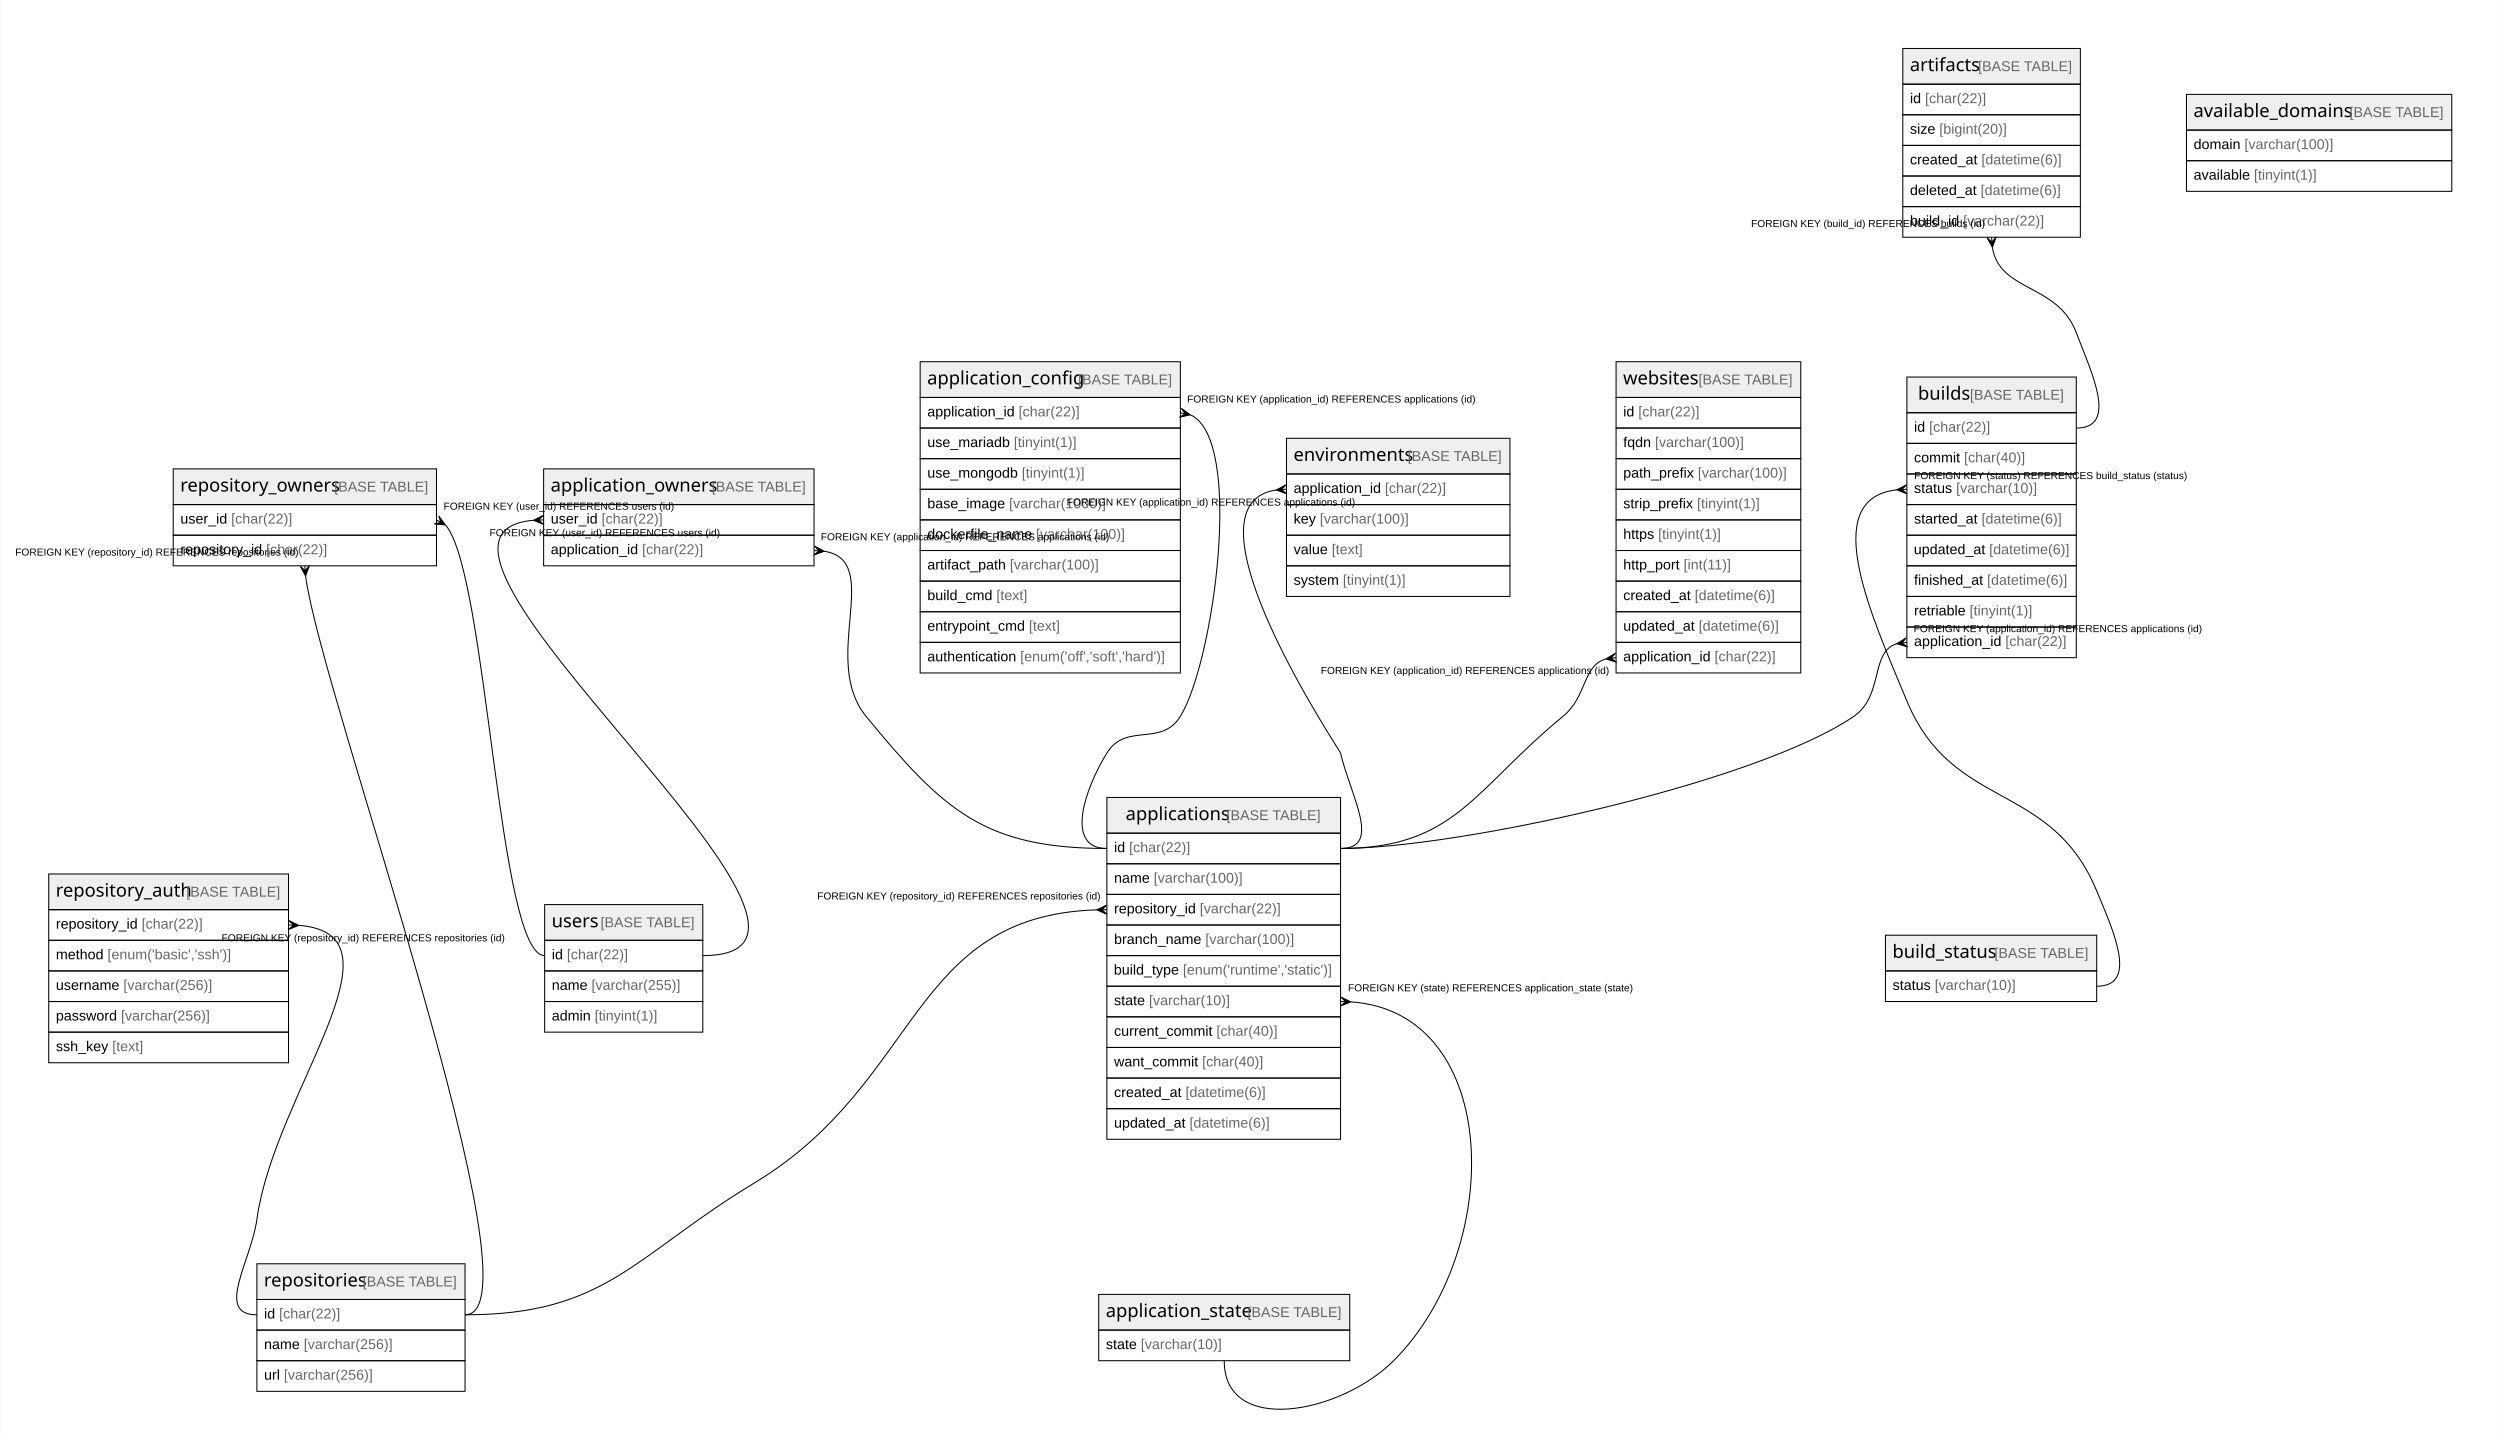
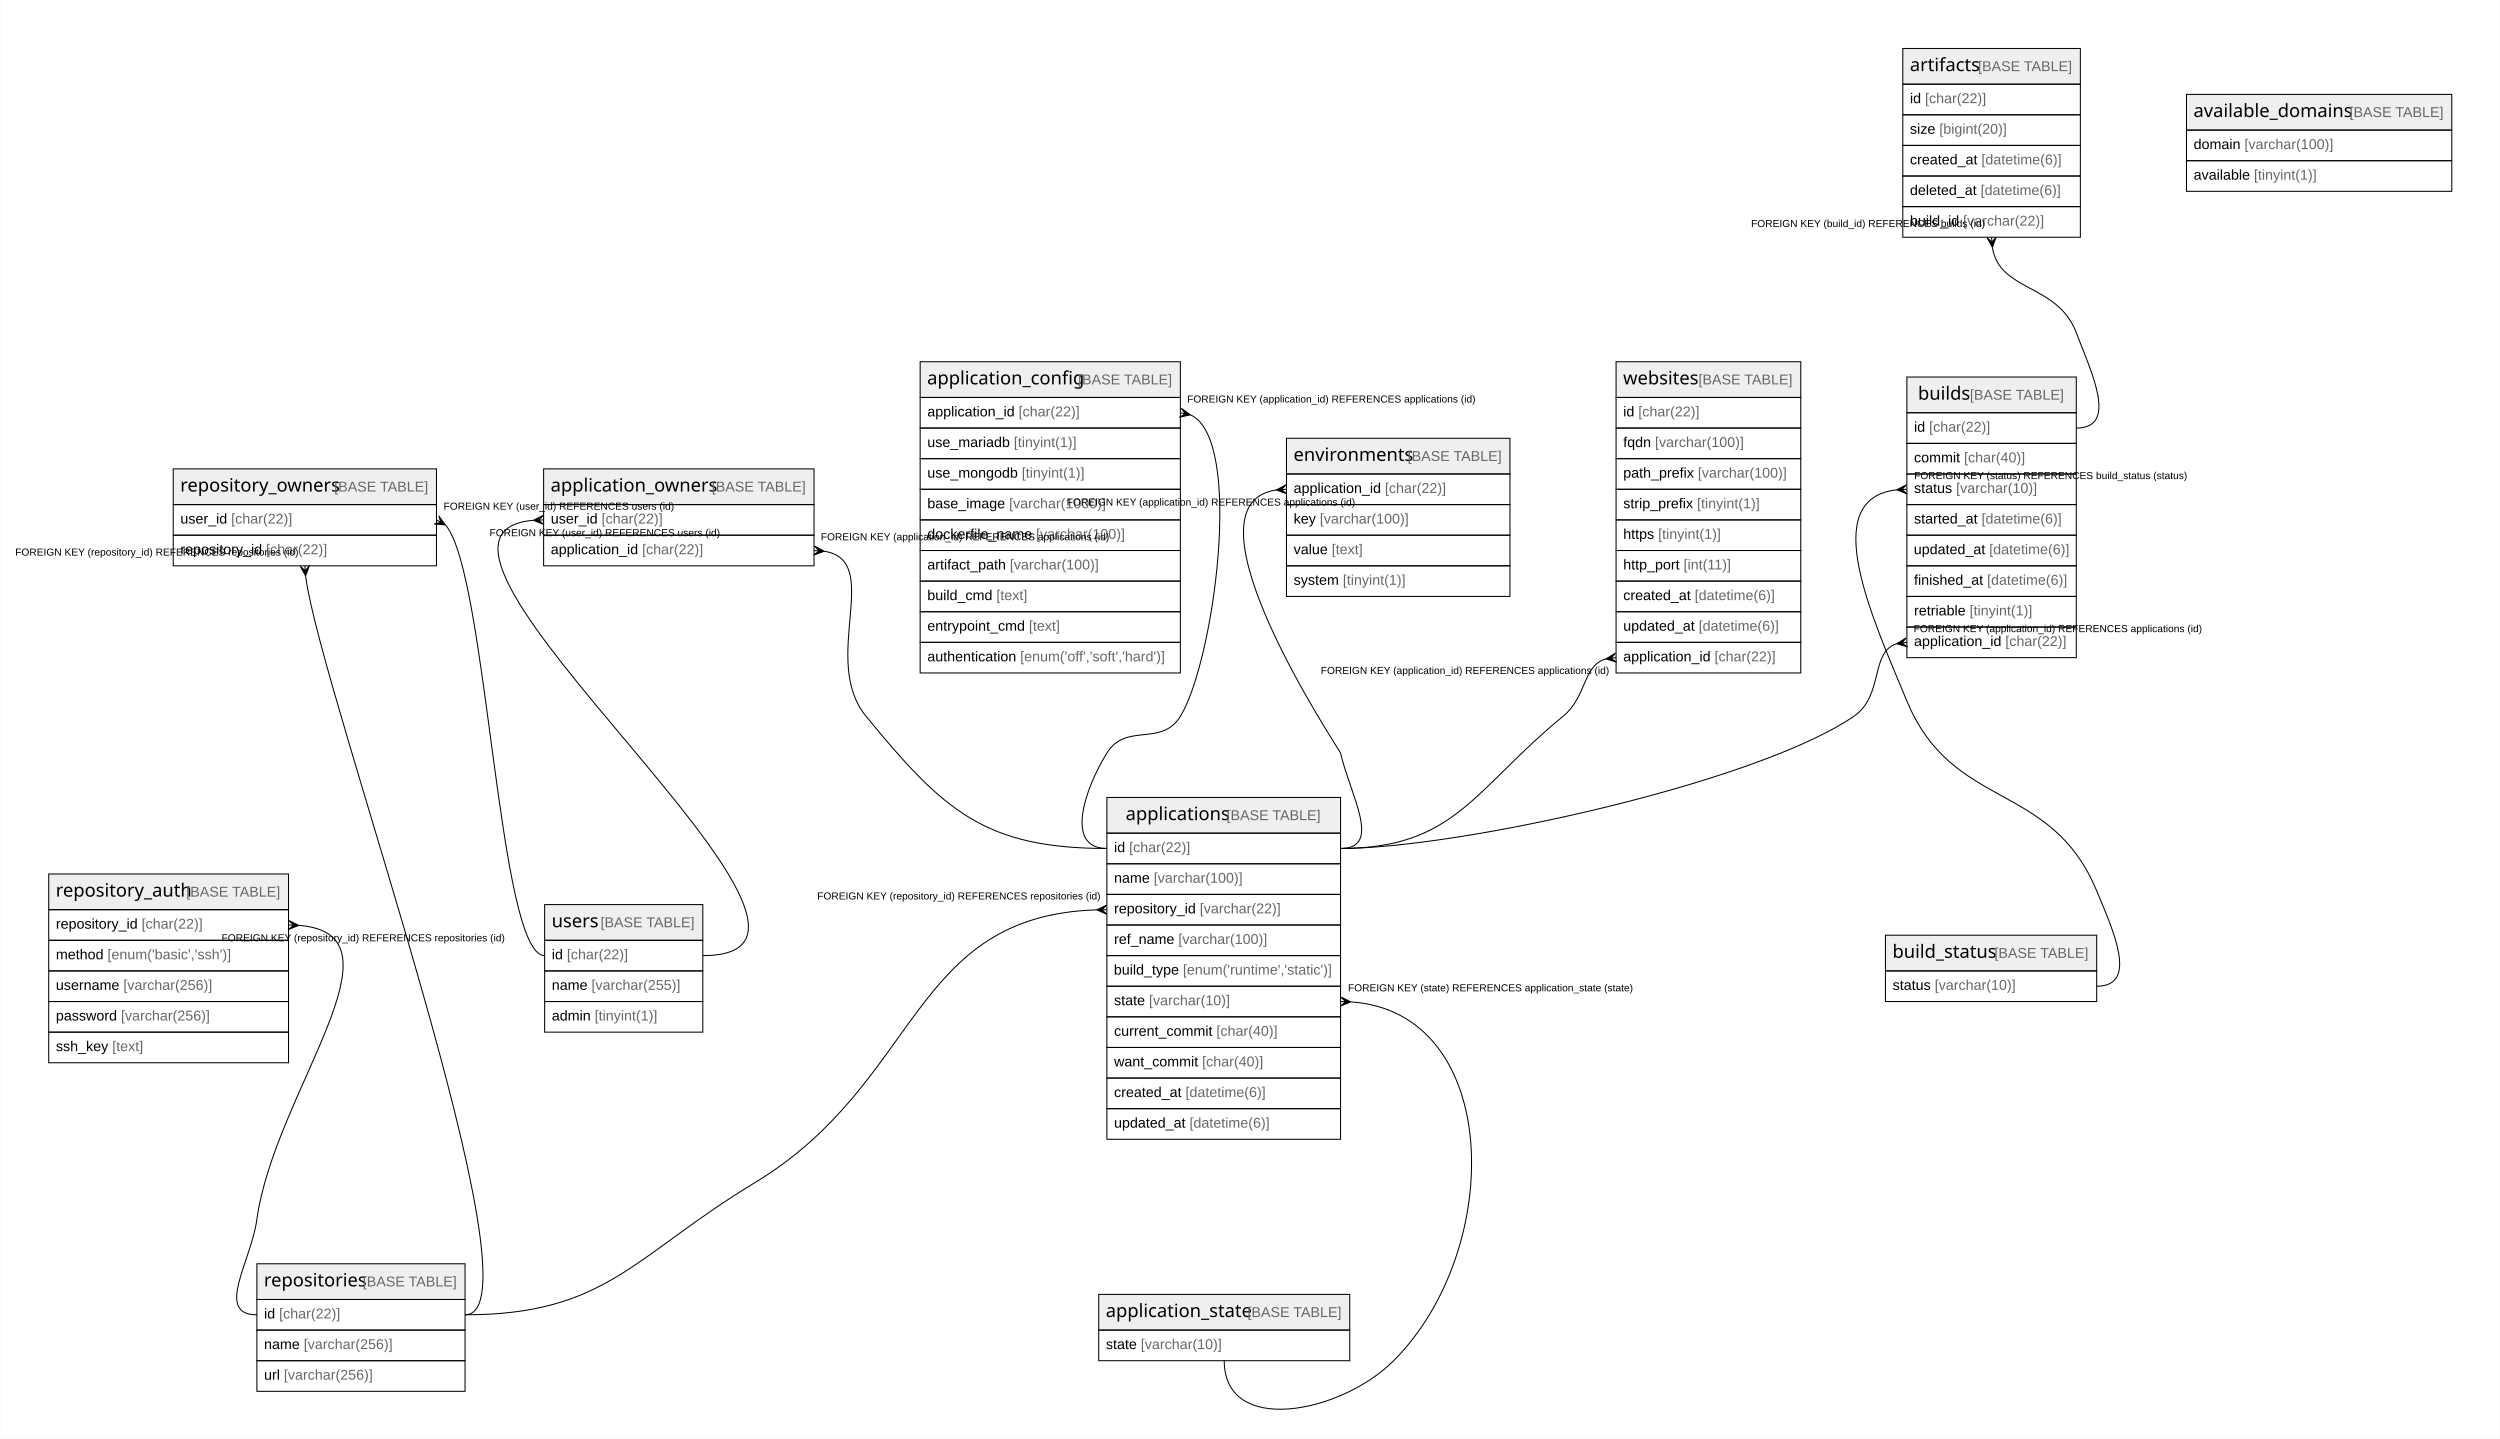
<svg xmlns="http://www.w3.org/2000/svg" width="2450pt" height="1410pt" viewBox="0.00 0.00 2449.50 1410.00">
  <g id="graph0" class="graph" transform="scale(1 1) rotate(0) translate(4 1406)">
    <polygon fill="#ffffff" stroke="transparent" points="-4,4 -4,-1406 2445.5,-1406 2445.5,4 -4,4" />
    <g id="node1" class="node">
      <polygon fill="#efefef" stroke="transparent" points="1080.5,-589.5 1080.5,-624.5 1309.5,-624.5 1309.5,-589.5 1080.5,-589.5" />
      <polygon fill="none" stroke="#000000" points="1080.5,-589.5 1080.5,-624.5 1309.5,-624.5 1309.5,-589.5 1080.5,-589.5" />
      <text text-anchor="start" x="1098.862" y="-602.3" font-family="Arial Bold" font-size="18.00" fill="#000000">applications</text>
      <text text-anchor="start" x="1193.884" y="-602.3" font-family="Arial" font-size="14.00" fill="#000000"> </text>
      <text text-anchor="start" x="1197.775" y="-602.3" font-family="Arial" font-size="14.00" fill="#666666">[BASE TABLE]</text>
      <polygon fill="none" stroke="#000000" points="1080.5,-559.5 1080.5,-589.5 1309.5,-589.5 1309.5,-559.5 1080.5,-559.5" />
      <text text-anchor="start" x="1087.5" y="-570.9" font-family="Arial" font-size="14.00" fill="#000000">id </text>
      <text text-anchor="start" x="1102.28" y="-570.9" font-family="Arial" font-size="14.00" fill="#666666">[char(22)]</text>
      <polygon fill="none" stroke="#000000" points="1080.5,-529.5 1080.5,-559.5 1309.5,-559.5 1309.5,-529.5 1080.5,-529.5" />
      <text text-anchor="start" x="1087.5" y="-540.9" font-family="Arial" font-size="14.00" fill="#000000">name </text>
      <text text-anchor="start" x="1126.399" y="-540.9" font-family="Arial" font-size="14.00" fill="#666666">[varchar(100)]</text>
      <polygon fill="none" stroke="#000000" points="1080.5,-499.5 1080.5,-529.5 1309.5,-529.5 1309.5,-499.5 1080.5,-499.5" />
      <text text-anchor="start" x="1087.5" y="-510.9" font-family="Arial" font-size="14.00" fill="#000000">repository_id </text>
      <text text-anchor="start" x="1171.511" y="-510.9" font-family="Arial" font-size="14.00" fill="#666666">[varchar(22)]</text>
      <polygon fill="none" stroke="#000000" points="1080.5,-469.5 1080.5,-499.5 1309.5,-499.5 1309.5,-469.5 1080.5,-469.5" />
-       <text text-anchor="start" x="1087.5" y="-480.9" font-family="Arial" font-size="14.00" fill="#000000">branch_name </text>
-       <text text-anchor="start" x="1176.973" y="-480.9" font-family="Arial" font-size="14.00" fill="#666666">[varchar(100)]</text>
+       <text text-anchor="start" x="1087.5" y="-480.9" font-family="Arial" font-size="14.00" fill="#000000">ref_name </text>
+       <text text-anchor="start" x="1150.515" y="-480.9" font-family="Arial" font-size="14.00" fill="#666666">[varchar(100)]</text>
      <polygon fill="none" stroke="#000000" points="1080.5,-439.5 1080.5,-469.5 1309.5,-469.5 1309.5,-439.5 1080.5,-439.5" />
      <text text-anchor="start" x="1087.301" y="-450.9" font-family="Arial" font-size="14.00" fill="#000000">build_type </text>
      <text text-anchor="start" x="1154.991" y="-450.9" font-family="Arial" font-size="14.00" fill="#666666">[enum('runtime','static')]</text>
      <polygon fill="none" stroke="#000000" points="1080.5,-409.5 1080.5,-439.5 1309.5,-439.5 1309.5,-409.5 1080.5,-409.5" />
      <text text-anchor="start" x="1087.5" y="-420.9" font-family="Arial" font-size="14.00" fill="#000000">state </text>
      <text text-anchor="start" x="1121.737" y="-420.9" font-family="Arial" font-size="14.00" fill="#666666">[varchar(10)]</text>
      <polygon fill="none" stroke="#000000" points="1080.5,-379.5 1080.5,-409.5 1309.5,-409.5 1309.5,-379.5 1080.5,-379.5" />
      <text text-anchor="start" x="1087.5" y="-390.9" font-family="Arial" font-size="14.00" fill="#000000">current_commit </text>
      <text text-anchor="start" x="1187.834" y="-390.9" font-family="Arial" font-size="14.00" fill="#666666">[char(40)]</text>
      <polygon fill="none" stroke="#000000" points="1080.5,-349.5 1080.5,-379.5 1309.5,-379.5 1309.5,-349.5 1080.5,-349.5" />
      <text text-anchor="start" x="1087.5" y="-360.9" font-family="Arial" font-size="14.00" fill="#000000">want_commit </text>
      <text text-anchor="start" x="1173.837" y="-360.9" font-family="Arial" font-size="14.00" fill="#666666">[char(40)]</text>
      <polygon fill="none" stroke="#000000" points="1080.5,-319.5 1080.5,-349.5 1309.5,-349.5 1309.5,-319.5 1080.5,-319.5" />
      <text text-anchor="start" x="1087.5" y="-330.9" font-family="Arial" font-size="14.00" fill="#000000">created_at </text>
      <text text-anchor="start" x="1157.528" y="-330.9" font-family="Arial" font-size="14.00" fill="#666666">[datetime(6)]</text>
      <polygon fill="none" stroke="#000000" points="1080.5,-289.5 1080.5,-319.5 1309.5,-319.5 1309.5,-289.5 1080.5,-289.5" />
      <text text-anchor="start" x="1087.5" y="-300.9" font-family="Arial" font-size="14.00" fill="#000000">updated_at </text>
      <text text-anchor="start" x="1161.433" y="-300.9" font-family="Arial" font-size="14.00" fill="#666666">[datetime(6)]</text>
    </g>
    <g id="node4" class="node">
      <polygon fill="#efefef" stroke="transparent" points="1072.5,-102.5 1072.5,-137.5 1318.5,-137.5 1318.5,-102.5 1072.5,-102.5" />
      <polygon fill="none" stroke="#000000" points="1072.5,-102.5 1072.5,-137.5 1318.5,-137.5 1318.5,-102.5 1072.5,-102.5" />
      <text text-anchor="start" x="1079.351" y="-115.3" font-family="Arial Bold" font-size="18.00" fill="#000000">application_state</text>
      <text text-anchor="start" x="1214.396" y="-115.3" font-family="Arial" font-size="14.00" fill="#000000"> </text>
      <text text-anchor="start" x="1218.286" y="-115.3" font-family="Arial" font-size="14.00" fill="#666666">[BASE TABLE]</text>
      <polygon fill="none" stroke="#000000" points="1072.5,-72.5 1072.5,-102.5 1318.5,-102.5 1318.5,-72.5 1072.5,-72.5" />
      <text text-anchor="start" x="1079.5" y="-83.9" font-family="Arial" font-size="14.00" fill="#000000">state </text>
      <text text-anchor="start" x="1113.737" y="-83.9" font-family="Arial" font-size="14.00" fill="#666666">[varchar(10)]</text>
    </g>
    <g id="edge2" class="edge">
      <path fill="none" stroke="#000000" d="M1319.926,-424.141C1467.838,-413.776 1470.812,-181.812 1361.5,-72.5 1309.331,-20.331 1195.5,1.278 1195.5,-72.5" />
      <polygon fill="#000000" stroke="#000000" points="1319.494,-424.156 1309.345,-420.003 1314.497,-424.328 1309.5,-424.5 1309.5,-424.5 1309.5,-424.5 1314.497,-424.328 1309.655,-428.997 1319.494,-424.156 1319.494,-424.156" />
      <text text-anchor="start" x="1316.761" y="-434.5" font-family="Arial" font-size="10.00" fill="#000000">FOREIGN KEY (state) REFERENCES application_state (state)</text>
    </g>
    <g id="node10" class="node">
      <polygon fill="#efefef" stroke="transparent" points="247.5,-132.5 247.5,-167.5 451.5,-167.5 451.5,-132.5 247.5,-132.5" />
      <polygon fill="none" stroke="#000000" points="247.5,-132.5 247.5,-167.5 451.5,-167.5 451.5,-132.5 247.5,-132.5" />
      <text text-anchor="start" x="254.37" y="-145.3" font-family="Arial Bold" font-size="18.00" fill="#000000">repositories</text>
      <text text-anchor="start" x="347.376" y="-145.3" font-family="Arial" font-size="14.00" fill="#000000"> </text>
      <text text-anchor="start" x="351.267" y="-145.3" font-family="Arial" font-size="14.00" fill="#666666">[BASE TABLE]</text>
      <polygon fill="none" stroke="#000000" points="247.5,-102.5 247.5,-132.5 451.5,-132.5 451.5,-102.5 247.5,-102.5" />
      <text text-anchor="start" x="254.5" y="-113.9" font-family="Arial" font-size="14.00" fill="#000000">id </text>
      <text text-anchor="start" x="269.28" y="-113.9" font-family="Arial" font-size="14.00" fill="#666666">[char(22)]</text>
      <polygon fill="none" stroke="#000000" points="247.5,-72.5 247.5,-102.5 451.5,-102.5 451.5,-72.5 247.5,-72.5" />
      <text text-anchor="start" x="254.5" y="-83.9" font-family="Arial" font-size="14.00" fill="#000000">name </text>
      <text text-anchor="start" x="293.399" y="-83.9" font-family="Arial" font-size="14.00" fill="#666666">[varchar(256)]</text>
      <polygon fill="none" stroke="#000000" points="247.5,-42.5 247.5,-72.5 451.5,-72.5 451.5,-42.5 247.5,-42.5" />
      <text text-anchor="start" x="254.5" y="-53.9" font-family="Arial" font-size="14.00" fill="#000000">url </text>
      <text text-anchor="start" x="273.94" y="-53.9" font-family="Arial" font-size="14.00" fill="#666666">[varchar(256)]</text>
    </g>
    <g id="edge1" class="edge">
      <path fill="none" stroke="#000000" d="M1070.46,-514.346C886.949,-508.645 898.63,-345.602 735.5,-247 616.777,-175.239 590.225,-117.5 451.5,-117.5" />
      <polygon fill="#000000" stroke="#000000" points="1070.501,-514.347 1080.431,-519 1075.501,-514.423 1080.5,-514.5 1080.5,-514.5 1080.5,-514.5 1075.501,-514.423 1080.569,-510 1070.501,-514.347 1070.501,-514.347" />
      <text text-anchor="start" x="796.611" y="-524.5" font-family="Arial" font-size="10.00" fill="#000000">FOREIGN KEY (repository_id) REFERENCES repositories (id)</text>
    </g>
    <g id="node2" class="node">
      <polygon fill="#efefef" stroke="transparent" points="897.5,-1016.5 897.5,-1051.5 1152.5,-1051.5 1152.5,-1016.5 897.5,-1016.5" />
      <polygon fill="none" stroke="#000000" points="897.5,-1016.5 897.5,-1051.5 1152.5,-1051.5 1152.5,-1016.5 897.5,-1016.5" />
      <text text-anchor="start" x="904.351" y="-1029.3" font-family="Arial Bold" font-size="18.00" fill="#000000">application_config</text>
      <text text-anchor="start" x="1048.395" y="-1029.3" font-family="Arial" font-size="14.00" fill="#000000"> </text>
      <text text-anchor="start" x="1052.285" y="-1029.3" font-family="Arial" font-size="14.00" fill="#666666">[BASE TABLE]</text>
      <polygon fill="none" stroke="#000000" points="897.5,-986.5 897.5,-1016.5 1152.5,-1016.5 1152.5,-986.5 897.5,-986.5" />
      <text text-anchor="start" x="904.5" y="-997.9" font-family="Arial" font-size="14.00" fill="#000000">application_id </text>
      <text text-anchor="start" x="993.968" y="-997.9" font-family="Arial" font-size="14.00" fill="#666666">[char(22)]</text>
      <polygon fill="none" stroke="#000000" points="897.5,-956.5 897.5,-986.5 1152.5,-986.5 1152.5,-956.5 897.5,-956.5" />
      <text text-anchor="start" x="904.5" y="-967.9" font-family="Arial" font-size="14.00" fill="#000000">use_mariadb </text>
      <text text-anchor="start" x="989.297" y="-967.9" font-family="Arial" font-size="14.00" fill="#666666">[tinyint(1)]</text>
      <polygon fill="none" stroke="#000000" points="897.5,-926.5 897.5,-956.5 1152.5,-956.5 1152.5,-926.5 897.5,-926.5" />
      <text text-anchor="start" x="904.5" y="-937.9" font-family="Arial" font-size="14.00" fill="#000000">use_mongodb </text>
      <text text-anchor="start" x="997.095" y="-937.9" font-family="Arial" font-size="14.00" fill="#666666">[tinyint(1)]</text>
      <polygon fill="none" stroke="#000000" points="897.5,-896.5 897.5,-926.5 1152.5,-926.5 1152.5,-896.5 897.5,-896.5" />
      <text text-anchor="start" x="904.5" y="-907.9" font-family="Arial" font-size="14.00" fill="#000000">base_image </text>
      <text text-anchor="start" x="984.636" y="-907.9" font-family="Arial" font-size="14.00" fill="#666666">[varchar(1000)]</text>
      <polygon fill="none" stroke="#000000" points="897.5,-866.5 897.5,-896.5 1152.5,-896.5 1152.5,-866.5 897.5,-866.5" />
      <text text-anchor="start" x="904.5" y="-877.9" font-family="Arial" font-size="14.00" fill="#000000">dockerfile_name </text>
      <text text-anchor="start" x="1011.076" y="-877.9" font-family="Arial" font-size="14.00" fill="#666666">[varchar(100)]</text>
      <polygon fill="none" stroke="#000000" points="897.5,-836.5 897.5,-866.5 1152.5,-866.5 1152.5,-836.5 897.5,-836.5" />
      <text text-anchor="start" x="904.5" y="-847.9" font-family="Arial" font-size="14.00" fill="#000000">artifact_path </text>
      <text text-anchor="start" x="985.416" y="-847.9" font-family="Arial" font-size="14.00" fill="#666666">[varchar(100)]</text>
      <polygon fill="none" stroke="#000000" points="897.5,-806.5 897.5,-836.5 1152.5,-836.5 1152.5,-806.5 897.5,-806.5" />
      <text text-anchor="start" x="904.5" y="-817.9" font-family="Arial" font-size="14.00" fill="#000000">build_cmd </text>
      <text text-anchor="start" x="972.177" y="-817.9" font-family="Arial" font-size="14.00" fill="#666666">[text]</text>
      <polygon fill="none" stroke="#000000" points="897.5,-776.5 897.5,-806.5 1152.5,-806.5 1152.5,-776.5 897.5,-776.5" />
      <text text-anchor="start" x="904.5" y="-787.9" font-family="Arial" font-size="14.00" fill="#000000">entrypoint_cmd </text>
      <text text-anchor="start" x="1004.078" y="-787.9" font-family="Arial" font-size="14.00" fill="#666666">[text]</text>
      <polygon fill="none" stroke="#000000" points="897.5,-746.5 897.5,-776.5 1152.5,-776.5 1152.5,-746.5 897.5,-746.5" />
      <text text-anchor="start" x="904.5" y="-757.9" font-family="Arial" font-size="14.00" fill="#000000">authentication </text>
      <text text-anchor="start" x="995.536" y="-757.9" font-family="Arial" font-size="14.00" fill="#666666">[enum('off','soft','hard')]</text>
    </g>
    <g id="edge3" class="edge">
      <path fill="none" stroke="#000000" d="M1162.487,-999.405C1215.171,-975.665 1185.356,-757.162 1152.5,-704 1133.691,-673.566 1099.309,-698.434 1080.5,-668 1058.653,-632.651 1038.944,-574.5 1080.5,-574.5" />
      <polygon fill="#000000" stroke="#000000" points="1162.287,-999.447 1151.576,-997.096 1157.393,-1000.473 1152.5,-1001.5 1152.5,-1001.5 1152.5,-1001.5 1157.393,-1000.473 1153.424,-1005.904 1162.287,-999.447 1162.287,-999.447" />
      <text text-anchor="start" x="1159.102" y="-1011.5" font-family="Arial" font-size="10.00" fill="#000000">FOREIGN KEY (application_id) REFERENCES applications (id)</text>
    </g>
    <g id="node3" class="node">
      <polygon fill="#efefef" stroke="transparent" points="528.5,-911.5 528.5,-946.5 793.5,-946.5 793.5,-911.5 528.5,-911.5" />
      <polygon fill="none" stroke="#000000" points="528.5,-911.5 528.5,-946.5 793.5,-946.5 793.5,-911.5 528.5,-911.5" />
      <text text-anchor="start" x="535.356" y="-924.3" font-family="Arial Bold" font-size="18.00" fill="#000000">application_owners</text>
      <text text-anchor="start" x="689.39" y="-924.3" font-family="Arial" font-size="14.00" fill="#000000"> </text>
      <text text-anchor="start" x="693.28" y="-924.3" font-family="Arial" font-size="14.00" fill="#666666">[BASE TABLE]</text>
      <polygon fill="none" stroke="#000000" points="528.5,-881.5 528.5,-911.5 793.5,-911.5 793.5,-881.5 528.5,-881.5" />
      <text text-anchor="start" x="535.5" y="-892.9" font-family="Arial" font-size="14.00" fill="#000000">user_id </text>
      <text text-anchor="start" x="585.288" y="-892.9" font-family="Arial" font-size="14.00" fill="#666666">[char(22)]</text>
      <polygon fill="none" stroke="#000000" points="528.5,-851.5 528.5,-881.5 793.5,-881.5 793.5,-851.5 528.5,-851.5" />
      <text text-anchor="start" x="535.5" y="-862.9" font-family="Arial" font-size="14.00" fill="#000000">application_id </text>
      <text text-anchor="start" x="624.968" y="-862.9" font-family="Arial" font-size="14.00" fill="#666666">[char(22)]</text>
    </g>
    <g id="edge4" class="edge">
      <path fill="none" stroke="#000000" d="M803.558,-865.774C862.386,-856.457 798.863,-759.688 844.5,-704 920.335,-611.462 960.857,-574.5 1080.5,-574.5" />
      <polygon fill="#000000" stroke="#000000" points="803.474,-865.78 793.176,-862.012 798.487,-866.14 793.5,-866.5 793.5,-866.5 793.5,-866.5 798.487,-866.14 793.824,-870.988 803.474,-865.78 803.474,-865.78" />
      <text text-anchor="start" x="800.102" y="-876.5" font-family="Arial" font-size="10.00" fill="#000000">FOREIGN KEY (application_id) REFERENCES applications (id)</text>
    </g>
    <g id="node13" class="node">
      <polygon fill="#efefef" stroke="transparent" points="529.5,-484.5 529.5,-519.5 684.5,-519.5 684.5,-484.5 529.5,-484.5" />
      <polygon fill="none" stroke="#000000" points="529.5,-484.5 529.5,-519.5 684.5,-519.5 684.5,-484.5 529.5,-484.5" />
      <text text-anchor="start" x="536.371" y="-497.3" font-family="Arial Bold" font-size="18.00" fill="#000000">users</text>
      <text text-anchor="start" x="580.375" y="-497.3" font-family="Arial" font-size="14.00" fill="#000000"> </text>
      <text text-anchor="start" x="584.266" y="-497.3" font-family="Arial" font-size="14.00" fill="#666666">[BASE TABLE]</text>
      <polygon fill="none" stroke="#000000" points="529.5,-454.5 529.5,-484.5 684.5,-484.5 684.5,-454.5 529.5,-454.5" />
      <text text-anchor="start" x="536.5" y="-465.9" font-family="Arial" font-size="14.00" fill="#000000">id </text>
      <text text-anchor="start" x="551.28" y="-465.9" font-family="Arial" font-size="14.00" fill="#666666">[char(22)]</text>
      <polygon fill="none" stroke="#000000" points="529.5,-424.5 529.5,-454.5 684.5,-454.5 684.5,-424.5 529.5,-424.5" />
      <text text-anchor="start" x="536.5" y="-435.9" font-family="Arial" font-size="14.00" fill="#000000">name </text>
      <text text-anchor="start" x="575.399" y="-435.9" font-family="Arial" font-size="14.00" fill="#666666">[varchar(255)]</text>
      <polygon fill="none" stroke="#000000" points="529.5,-394.5 529.5,-424.5 684.5,-424.5 684.5,-394.5 529.5,-394.5" />
      <text text-anchor="start" x="536.5" y="-405.9" font-family="Arial" font-size="14.00" fill="#000000">admin </text>
      <text text-anchor="start" x="578.506" y="-405.9" font-family="Arial" font-size="14.00" fill="#666666">[tinyint(1)]</text>
    </g>
    <g id="edge5" class="edge">
      <path fill="none" stroke="#000000" d="M518.287,-896.087C346.443,-881.211 882.896,-469.5 684.5,-469.5" />
      <polygon fill="#000000" stroke="#000000" points="518.508,-896.096 528.318,-900.996 523.504,-896.298 528.5,-896.5 528.5,-896.5 528.5,-896.5 523.504,-896.298 528.682,-892.004 518.508,-896.096 518.508,-896.096" />
      <text text-anchor="start" x="475.445" y="-880.5" font-family="Arial" font-size="10.00" fill="#000000">FOREIGN KEY (user_id) REFERENCES users (id)</text>
    </g>
    <g id="node5" class="node">
      <polygon fill="#efefef" stroke="transparent" points="1860.5,-1323.5 1860.5,-1358.5 2034.5,-1358.5 2034.5,-1323.5 1860.5,-1323.5" />
      <polygon fill="none" stroke="#000000" points="1860.5,-1323.5 1860.5,-1358.5 2034.5,-1358.5 2034.5,-1323.5 1860.5,-1323.5" />
      <text text-anchor="start" x="1867.37" y="-1336.3" font-family="Arial Bold" font-size="18.00" fill="#000000">artifacts</text>
      <text text-anchor="start" x="1930.376" y="-1336.3" font-family="Arial" font-size="14.00" fill="#000000"> </text>
      <text text-anchor="start" x="1934.266" y="-1336.3" font-family="Arial" font-size="14.00" fill="#666666">[BASE TABLE]</text>
      <polygon fill="none" stroke="#000000" points="1860.5,-1293.5 1860.5,-1323.5 2034.5,-1323.5 2034.5,-1293.5 1860.5,-1293.5" />
      <text text-anchor="start" x="1867.5" y="-1304.9" font-family="Arial" font-size="14.00" fill="#000000">id </text>
      <text text-anchor="start" x="1882.28" y="-1304.9" font-family="Arial" font-size="14.00" fill="#666666">[char(22)]</text>
      <polygon fill="none" stroke="#000000" points="1860.5,-1263.5 1860.5,-1293.5 2034.5,-1293.5 2034.5,-1263.5 1860.5,-1263.5" />
      <text text-anchor="start" x="1867.5" y="-1274.9" font-family="Arial" font-size="14.00" fill="#000000">size </text>
      <text text-anchor="start" x="1896.28" y="-1274.9" font-family="Arial" font-size="14.00" fill="#666666">[bigint(20)]</text>
      <polygon fill="none" stroke="#000000" points="1860.5,-1233.5 1860.5,-1263.5 2034.5,-1263.5 2034.5,-1233.5 1860.5,-1233.5" />
      <text text-anchor="start" x="1867.5" y="-1244.9" font-family="Arial" font-size="14.00" fill="#000000">created_at </text>
      <text text-anchor="start" x="1937.528" y="-1244.9" font-family="Arial" font-size="14.00" fill="#666666">[datetime(6)]</text>
      <polygon fill="none" stroke="#000000" points="1860.5,-1203.5 1860.5,-1233.5 2034.5,-1233.5 2034.5,-1203.5 1860.5,-1203.5" />
      <text text-anchor="start" x="1867.5" y="-1214.9" font-family="Arial" font-size="14.00" fill="#000000">deleted_at </text>
      <text text-anchor="start" x="1936.757" y="-1214.9" font-family="Arial" font-size="14.00" fill="#666666">[datetime(6)]</text>
      <polygon fill="none" stroke="#000000" points="1860.5,-1173.5 1860.5,-1203.5 2034.5,-1203.5 2034.5,-1173.5 1860.5,-1173.5" />
      <text text-anchor="start" x="1867.5" y="-1184.9" font-family="Arial" font-size="14.00" fill="#000000">build_id </text>
      <text text-anchor="start" x="1919.623" y="-1184.9" font-family="Arial" font-size="14.00" fill="#666666">[varchar(22)]</text>
    </g>
    <g id="node7" class="node">
      <polygon fill="#efefef" stroke="transparent" points="1864.5,-1001.5 1864.5,-1036.5 2030.5,-1036.5 2030.5,-1001.5 1864.5,-1001.5" />
      <polygon fill="none" stroke="#000000" points="1864.5,-1001.5 1864.5,-1036.5 2030.5,-1036.5 2030.5,-1001.5 1864.5,-1001.5" />
      <text text-anchor="start" x="1875.37" y="-1014.3" font-family="Arial Bold" font-size="18.00" fill="#000000">builds</text>
      <text text-anchor="start" x="1922.377" y="-1014.3" font-family="Arial" font-size="14.00" fill="#000000"> </text>
      <text text-anchor="start" x="1926.267" y="-1014.3" font-family="Arial" font-size="14.00" fill="#666666">[BASE TABLE]</text>
      <polygon fill="none" stroke="#000000" points="1864.5,-971.5 1864.5,-1001.5 2030.5,-1001.5 2030.5,-971.5 1864.5,-971.5" />
      <text text-anchor="start" x="1871.5" y="-982.9" font-family="Arial" font-size="14.00" fill="#000000">id </text>
      <text text-anchor="start" x="1886.28" y="-982.9" font-family="Arial" font-size="14.00" fill="#666666">[char(22)]</text>
      <polygon fill="none" stroke="#000000" points="1864.5,-941.5 1864.5,-971.5 2030.5,-971.5 2030.5,-941.5 1864.5,-941.5" />
      <text text-anchor="start" x="1871.5" y="-952.9" font-family="Arial" font-size="14.00" fill="#000000">commit </text>
      <text text-anchor="start" x="1920.492" y="-952.9" font-family="Arial" font-size="14.00" fill="#666666">[char(40)]</text>
      <polygon fill="none" stroke="#000000" points="1864.5,-911.5 1864.5,-941.5 2030.5,-941.5 2030.5,-911.5 1864.5,-911.5" />
      <text text-anchor="start" x="1871.5" y="-922.9" font-family="Arial" font-size="14.00" fill="#000000">status </text>
      <text text-anchor="start" x="1912.737" y="-922.9" font-family="Arial" font-size="14.00" fill="#666666">[varchar(10)]</text>
      <polygon fill="none" stroke="#000000" points="1864.5,-881.5 1864.5,-911.5 2030.5,-911.5 2030.5,-881.5 1864.5,-881.5" />
      <text text-anchor="start" x="1871.5" y="-892.9" font-family="Arial" font-size="14.00" fill="#000000">started_at </text>
      <text text-anchor="start" x="1937.636" y="-892.9" font-family="Arial" font-size="14.00" fill="#666666">[datetime(6)]</text>
      <polygon fill="none" stroke="#000000" points="1864.5,-851.5 1864.5,-881.5 2030.5,-881.5 2030.5,-851.5 1864.5,-851.5" />
      <text text-anchor="start" x="1871.252" y="-862.9" font-family="Arial" font-size="14.00" fill="#000000">updated_at </text>
      <text text-anchor="start" x="1945.184" y="-862.9" font-family="Arial" font-size="14.00" fill="#666666">[datetime(6)]</text>
      <polygon fill="none" stroke="#000000" points="1864.5,-821.5 1864.5,-851.5 2030.5,-851.5 2030.5,-821.5 1864.5,-821.5" />
      <text text-anchor="start" x="1871.5" y="-832.9" font-family="Arial" font-size="14.00" fill="#000000">finished_at </text>
      <text text-anchor="start" x="1943.081" y="-832.9" font-family="Arial" font-size="14.00" fill="#666666">[datetime(6)]</text>
      <polygon fill="none" stroke="#000000" points="1864.5,-791.5 1864.5,-821.5 2030.5,-821.5 2030.5,-791.5 1864.5,-791.5" />
      <text text-anchor="start" x="1871.5" y="-802.9" font-family="Arial" font-size="14.00" fill="#000000">retriable </text>
      <text text-anchor="start" x="1925.946" y="-802.9" font-family="Arial" font-size="14.00" fill="#666666">[tinyint(1)]</text>
      <polygon fill="none" stroke="#000000" points="1864.5,-761.5 1864.5,-791.5 2030.5,-791.5 2030.5,-761.5 1864.5,-761.5" />
      <text text-anchor="start" x="1871.5" y="-772.9" font-family="Arial" font-size="14.00" fill="#000000">application_id </text>
      <text text-anchor="start" x="1960.968" y="-772.9" font-family="Arial" font-size="14.00" fill="#666666">[char(22)]</text>
    </g>
    <g id="edge6" class="edge">
      <path fill="none" stroke="#000000" d="M1948.306,-1163.311C1955.711,-1119.504 2012.08,-1128.496 2030.5,-1080 2045.255,-1041.152 2072.056,-986.5 2030.5,-986.5" />
      <polygon fill="#000000" stroke="#000000" points="1948.288,-1163.531 1943.014,-1173.145 1947.894,-1168.516 1947.5,-1173.5 1947.5,-1173.5 1947.5,-1173.5 1947.894,-1168.516 1951.986,-1173.855 1948.288,-1163.531 1948.288,-1163.531" />
      <text text-anchor="start" x="1711.777" y="-1183.5" font-family="Arial" font-size="10.00" fill="#000000">FOREIGN KEY (build_id) REFERENCES builds (id)</text>
    </g>
    <g id="node6" class="node">
      <polygon fill="#efefef" stroke="transparent" points="2138.5,-1278.5 2138.5,-1313.5 2398.5,-1313.5 2398.5,-1278.5 2138.5,-1278.5" />
      <polygon fill="none" stroke="#000000" points="2138.5,-1278.5 2138.5,-1313.5 2398.5,-1313.5 2398.5,-1278.5 2138.5,-1278.5" />
      <text text-anchor="start" x="2145.358" y="-1291.3" font-family="Arial Bold" font-size="18.00" fill="#000000">available_domains</text>
      <text text-anchor="start" x="2294.389" y="-1291.3" font-family="Arial" font-size="14.00" fill="#000000"> </text>
      <text text-anchor="start" x="2298.279" y="-1291.3" font-family="Arial" font-size="14.00" fill="#666666">[BASE TABLE]</text>
      <polygon fill="none" stroke="#000000" points="2138.5,-1248.5 2138.5,-1278.5 2398.5,-1278.5 2398.5,-1248.5 2138.5,-1248.5" />
      <text text-anchor="start" x="2145.5" y="-1259.9" font-family="Arial" font-size="14.00" fill="#000000">domain </text>
      <text text-anchor="start" x="2195.288" y="-1259.9" font-family="Arial" font-size="14.00" fill="#666666">[varchar(100)]</text>
      <polygon fill="none" stroke="#000000" points="2138.5,-1218.5 2138.5,-1248.5 2398.5,-1248.5 2398.5,-1218.5 2138.5,-1218.5" />
      <text text-anchor="start" x="2145.5" y="-1229.9" font-family="Arial" font-size="14.00" fill="#000000">available </text>
      <text text-anchor="start" x="2204.623" y="-1229.9" font-family="Arial" font-size="14.00" fill="#666666">[tinyint(1)]</text>
    </g>
    <g id="edge7" class="edge">
      <path fill="none" stroke="#000000" d="M1854.495,-775.139C1828.32,-766.979 1842.025,-724.212 1812.5,-704 1717.256,-638.8 1424.923,-574.5 1309.5,-574.5" />
      <polygon fill="#000000" stroke="#000000" points="1854.591,-775.152 1863.893,-780.959 1859.546,-775.826 1864.5,-776.5 1864.5,-776.5 1864.5,-776.5 1859.546,-775.826 1865.107,-772.041 1854.591,-775.152 1854.591,-775.152" />
      <text text-anchor="start" x="1871.102" y="-786.5" font-family="Arial" font-size="10.00" fill="#000000">FOREIGN KEY (application_id) REFERENCES applications (id)</text>
    </g>
    <g id="node8" class="node">
      <polygon fill="#efefef" stroke="transparent" points="1843.5,-454.5 1843.5,-489.5 2050.5,-489.5 2050.5,-454.5 1843.5,-454.5" />
      <polygon fill="none" stroke="#000000" points="1843.5,-454.5 1843.5,-489.5 2050.5,-489.5 2050.5,-454.5 1843.5,-454.5" />
      <text text-anchor="start" x="1850.358" y="-467.3" font-family="Arial Bold" font-size="18.00" fill="#000000">build_status</text>
      <text text-anchor="start" x="1946.388" y="-467.3" font-family="Arial" font-size="14.00" fill="#000000"> </text>
      <text text-anchor="start" x="1950.279" y="-467.3" font-family="Arial" font-size="14.00" fill="#666666">[BASE TABLE]</text>
      <polygon fill="none" stroke="#000000" points="1843.5,-424.5 1843.5,-454.5 2050.5,-454.5 2050.5,-424.5 1843.5,-424.5" />
      <text text-anchor="start" x="1850.5" y="-435.9" font-family="Arial" font-size="14.00" fill="#000000">status </text>
      <text text-anchor="start" x="1891.737" y="-435.9" font-family="Arial" font-size="14.00" fill="#666666">[varchar(10)]</text>
    </g>
    <g id="edge8" class="edge">
      <path fill="none" stroke="#000000" d="M1854.365,-925.95C1776.692,-917.002 1830.587,-800.874 1864.5,-719 1909.239,-610.991 2005.761,-641.009 2050.5,-533 2066.403,-494.608 2092.056,-439.5 2050.5,-439.5" />
      <polygon fill="#000000" stroke="#000000" points="1854.515,-925.958 1864.256,-930.993 1859.507,-926.229 1864.5,-926.5 1864.5,-926.5 1864.5,-926.5 1859.507,-926.229 1864.744,-922.007 1854.515,-925.958 1854.515,-925.958" />
      <text text-anchor="start" x="1871.599" y="-936.5" font-family="Arial" font-size="10.00" fill="#000000">FOREIGN KEY (status) REFERENCES build_status (status)</text>
    </g>
    <g id="node9" class="node">
      <polygon fill="#efefef" stroke="transparent" points="1256.5,-941.5 1256.5,-976.5 1475.5,-976.5 1475.5,-941.5 1256.5,-941.5" />
      <polygon fill="none" stroke="#000000" points="1256.5,-941.5 1256.5,-976.5 1475.5,-976.5 1475.5,-941.5 1256.5,-941.5" />
      <text text-anchor="start" x="1263.364" y="-954.3" font-family="Arial Bold" font-size="18.00" fill="#000000">environments</text>
      <text text-anchor="start" x="1371.382" y="-954.3" font-family="Arial" font-size="14.00" fill="#000000"> </text>
      <text text-anchor="start" x="1375.273" y="-954.3" font-family="Arial" font-size="14.00" fill="#666666">[BASE TABLE]</text>
      <polygon fill="none" stroke="#000000" points="1256.5,-911.5 1256.5,-941.5 1475.5,-941.5 1475.5,-911.5 1256.5,-911.5" />
      <text text-anchor="start" x="1263.5" y="-922.9" font-family="Arial" font-size="14.00" fill="#000000">application_id </text>
      <text text-anchor="start" x="1352.968" y="-922.9" font-family="Arial" font-size="14.00" fill="#666666">[char(22)]</text>
      <polygon fill="none" stroke="#000000" points="1256.5,-881.5 1256.5,-911.5 1475.5,-911.5 1475.5,-881.5 1256.5,-881.5" />
      <text text-anchor="start" x="1263.5" y="-892.9" font-family="Arial" font-size="14.00" fill="#000000">key </text>
      <text text-anchor="start" x="1289.173" y="-892.9" font-family="Arial" font-size="14.00" fill="#666666">[varchar(100)]</text>
      <polygon fill="none" stroke="#000000" points="1256.5,-851.5 1256.5,-881.5 1475.5,-881.5 1475.5,-851.5 1256.5,-851.5" />
      <text text-anchor="start" x="1263.5" y="-862.9" font-family="Arial" font-size="14.00" fill="#000000">value </text>
      <text text-anchor="start" x="1300.845" y="-862.9" font-family="Arial" font-size="14.00" fill="#666666">[text]</text>
      <polygon fill="none" stroke="#000000" points="1256.5,-821.5 1256.5,-851.5 1475.5,-851.5 1475.5,-821.5 1256.5,-821.5" />
      <text text-anchor="start" x="1263.5" y="-832.9" font-family="Arial" font-size="14.00" fill="#000000">system </text>
      <text text-anchor="start" x="1311.724" y="-832.9" font-family="Arial" font-size="14.00" fill="#666666">[tinyint(1)]</text>
    </g>
    <g id="edge9" class="edge">
      <path fill="none" stroke="#000000" d="M1246.455,-925.81C1147.467,-911.229 1308.965,-670.363 1309.5,-668 1318.679,-627.471 1351.056,-574.5 1309.5,-574.5" />
      <polygon fill="#000000" stroke="#000000" points="1246.524,-925.815 1256.192,-930.989 1251.512,-926.157 1256.5,-926.5 1256.5,-926.5 1256.5,-926.5 1251.512,-926.157 1256.808,-922.011 1246.524,-925.815 1246.524,-925.815" />
      <text text-anchor="start" x="1041.102" y="-910.5" font-family="Arial" font-size="10.00" fill="#000000">FOREIGN KEY (application_id) REFERENCES applications (id)</text>
    </g>
    <g id="node11" class="node">
      <polygon fill="#efefef" stroke="transparent" points="43.5,-514.5 43.5,-549.5 278.5,-549.5 278.5,-514.5 43.5,-514.5" />
      <polygon fill="none" stroke="#000000" points="43.5,-514.5 43.5,-549.5 278.5,-549.5 278.5,-514.5 43.5,-514.5" />
      <text text-anchor="start" x="50.357" y="-527.3" font-family="Arial Bold" font-size="18.00" fill="#000000">repository_auth</text>
      <text text-anchor="start" x="174.389" y="-527.3" font-family="Arial" font-size="14.00" fill="#000000"> </text>
      <text text-anchor="start" x="178.28" y="-527.3" font-family="Arial" font-size="14.00" fill="#666666">[BASE TABLE]</text>
      <polygon fill="none" stroke="#000000" points="43.5,-484.5 43.5,-514.5 278.5,-514.5 278.5,-484.5 43.5,-484.5" />
      <text text-anchor="start" x="50.5" y="-495.9" font-family="Arial" font-size="14.00" fill="#000000">repository_id </text>
      <text text-anchor="start" x="134.511" y="-495.9" font-family="Arial" font-size="14.00" fill="#666666">[char(22)]</text>
      <polygon fill="none" stroke="#000000" points="43.5,-454.5 43.5,-484.5 278.5,-484.5 278.5,-454.5 43.5,-454.5" />
      <text text-anchor="start" x="50.5" y="-465.9" font-family="Arial" font-size="14.00" fill="#000000">method </text>
      <text text-anchor="start" x="101.072" y="-465.9" font-family="Arial" font-size="14.00" fill="#666666">[enum('basic','ssh')]</text>
      <polygon fill="none" stroke="#000000" points="43.5,-424.5 43.5,-454.5 278.5,-454.5 278.5,-424.5 43.5,-424.5" />
      <text text-anchor="start" x="50.5" y="-435.9" font-family="Arial" font-size="14.00" fill="#000000">username </text>
      <text text-anchor="start" x="116.625" y="-435.9" font-family="Arial" font-size="14.00" fill="#666666">[varchar(256)]</text>
      <polygon fill="none" stroke="#000000" points="43.5,-394.5 43.5,-424.5 278.5,-424.5 278.5,-394.5 43.5,-394.5" />
      <text text-anchor="start" x="50.5" y="-405.9" font-family="Arial" font-size="14.00" fill="#000000">password </text>
      <text text-anchor="start" x="114.288" y="-405.9" font-family="Arial" font-size="14.00" fill="#666666">[varchar(256)]</text>
      <polygon fill="none" stroke="#000000" points="43.5,-364.5 43.5,-394.5 278.5,-394.5 278.5,-364.5 43.5,-364.5" />
      <text text-anchor="start" x="50.5" y="-375.9" font-family="Arial" font-size="14.00" fill="#000000">ssh_key </text>
      <text text-anchor="start" x="105.738" y="-375.9" font-family="Arial" font-size="14.00" fill="#666666">[text]</text>
    </g>
    <g id="edge10" class="edge">
      <path fill="none" stroke="#000000" d="M288.812,-499.118C399.492,-490.422 264.51,-335.148 247.5,-211 241.859,-169.829 205.944,-117.5 247.5,-117.5" />
      <polygon fill="#000000" stroke="#000000" points="288.493,-499.129 278.333,-495.003 283.497,-499.315 278.5,-499.5 278.5,-499.5 278.5,-499.5 283.497,-499.315 278.667,-503.997 288.493,-499.129 288.493,-499.129" />
      <text text-anchor="start" x="212.861" y="-483.5" font-family="Arial" font-size="10.00" fill="#000000">FOREIGN KEY (repository_id) REFERENCES repositories (id)</text>
    </g>
    <g id="node12" class="node">
      <polygon fill="#efefef" stroke="transparent" points="165.5,-911.5 165.5,-946.5 423.5,-946.5 423.5,-911.5 165.5,-911.5" />
      <polygon fill="none" stroke="#000000" points="165.5,-911.5 165.5,-946.5 423.5,-946.5 423.5,-911.5 165.5,-911.5" />
      <text text-anchor="start" x="172.365" y="-924.3" font-family="Arial Bold" font-size="18.00" fill="#000000">repository_owners</text>
      <text text-anchor="start" x="319.382" y="-924.3" font-family="Arial" font-size="14.00" fill="#000000"> </text>
      <text text-anchor="start" x="323.272" y="-924.3" font-family="Arial" font-size="14.00" fill="#666666">[BASE TABLE]</text>
      <polygon fill="none" stroke="#000000" points="165.5,-881.5 165.5,-911.5 423.5,-911.5 423.5,-881.5 165.5,-881.5" />
      <text text-anchor="start" x="172.5" y="-892.9" font-family="Arial" font-size="14.00" fill="#000000">user_id </text>
      <text text-anchor="start" x="222.288" y="-892.9" font-family="Arial" font-size="14.00" fill="#666666">[char(22)]</text>
      <polygon fill="none" stroke="#000000" points="165.5,-851.5 165.5,-881.5 423.5,-881.5 423.5,-851.5 165.5,-851.5" />
      <text text-anchor="start" x="172.5" y="-862.9" font-family="Arial" font-size="14.00" fill="#000000">repository_id </text>
      <text text-anchor="start" x="256.511" y="-862.9" font-family="Arial" font-size="14.00" fill="#666666">[char(22)]</text>
    </g>
    <g id="edge11" class="edge">
      <path fill="none" stroke="#000000" d="M295.274,-841.361C310.107,-725.613 532.131,-117.5 451.5,-117.5" />
      <polygon fill="#000000" stroke="#000000" points="295.262,-841.529 290.013,-851.157 294.881,-846.514 294.5,-851.5 294.5,-851.5 294.5,-851.5 294.881,-846.514 298.987,-851.843 295.262,-841.529 295.262,-841.529" />
      <text text-anchor="start" x="10.611" y="-861.5" font-family="Arial" font-size="10.00" fill="#000000">FOREIGN KEY (repository_id) REFERENCES repositories (id)</text>
    </g>
    <g id="edge12" class="edge">
      <path fill="none" stroke="#000000" d="M432.467,-891.407C473.614,-843.231 483.766,-469.5 529.5,-469.5" />
      <polygon fill="#000000" stroke="#000000" points="432.195,-891.562 421.278,-892.587 427.848,-894.031 423.5,-896.5 423.5,-896.5 423.5,-896.5 427.848,-894.031 425.722,-900.413 432.195,-891.562 432.195,-891.562" />
      <text text-anchor="start" x="430.445" y="-906.5" font-family="Arial" font-size="10.00" fill="#000000">FOREIGN KEY (user_id) REFERENCES users (id)</text>
    </g>
    <g id="node14" class="node">
      <polygon fill="#efefef" stroke="transparent" points="1579.5,-1016.5 1579.5,-1051.5 1760.5,-1051.5 1760.5,-1016.5 1579.5,-1016.5" />
      <polygon fill="none" stroke="#000000" points="1579.5,-1016.5 1579.5,-1051.5 1760.5,-1051.5 1760.5,-1016.5 1579.5,-1016.5" />
      <text text-anchor="start" x="1586.369" y="-1029.3" font-family="Arial Bold" font-size="18.00" fill="#000000">websites</text>
      <text text-anchor="start" x="1656.378" y="-1029.3" font-family="Arial" font-size="14.00" fill="#000000"> </text>
      <text text-anchor="start" x="1660.268" y="-1029.3" font-family="Arial" font-size="14.00" fill="#666666">[BASE TABLE]</text>
      <polygon fill="none" stroke="#000000" points="1579.5,-986.5 1579.5,-1016.5 1760.5,-1016.5 1760.5,-986.5 1579.5,-986.5" />
      <text text-anchor="start" x="1586.5" y="-997.9" font-family="Arial" font-size="14.00" fill="#000000">id </text>
      <text text-anchor="start" x="1601.28" y="-997.9" font-family="Arial" font-size="14.00" fill="#666666">[char(22)]</text>
      <polygon fill="none" stroke="#000000" points="1579.5,-956.5 1579.5,-986.5 1760.5,-986.5 1760.5,-956.5 1579.5,-956.5" />
      <text text-anchor="start" x="1586.5" y="-967.9" font-family="Arial" font-size="14.00" fill="#000000">fqdn </text>
      <text text-anchor="start" x="1617.629" y="-967.9" font-family="Arial" font-size="14.00" fill="#666666">[varchar(100)]</text>
      <polygon fill="none" stroke="#000000" points="1579.5,-926.5 1579.5,-956.5 1760.5,-956.5 1760.5,-926.5 1579.5,-926.5" />
      <text text-anchor="start" x="1586.5" y="-937.9" font-family="Arial" font-size="14.00" fill="#000000">path_prefix </text>
      <text text-anchor="start" x="1659.635" y="-937.9" font-family="Arial" font-size="14.00" fill="#666666">[varchar(100)]</text>
      <polygon fill="none" stroke="#000000" points="1579.5,-896.5 1579.5,-926.5 1760.5,-926.5 1760.5,-896.5 1579.5,-896.5" />
      <text text-anchor="start" x="1586.5" y="-907.9" font-family="Arial" font-size="14.00" fill="#000000">strip_prefix </text>
      <text text-anchor="start" x="1658.837" y="-907.9" font-family="Arial" font-size="14.00" fill="#666666">[tinyint(1)]</text>
      <polygon fill="none" stroke="#000000" points="1579.5,-866.5 1579.5,-896.5 1760.5,-896.5 1760.5,-866.5 1579.5,-866.5" />
      <text text-anchor="start" x="1586.5" y="-877.9" font-family="Arial" font-size="14.00" fill="#000000">https </text>
      <text text-anchor="start" x="1620.737" y="-877.9" font-family="Arial" font-size="14.00" fill="#666666">[tinyint(1)]</text>
      <polygon fill="none" stroke="#000000" points="1579.5,-836.5 1579.5,-866.5 1760.5,-866.5 1760.5,-836.5 1579.5,-836.5" />
      <text text-anchor="start" x="1586.5" y="-847.9" font-family="Arial" font-size="14.00" fill="#000000">http_port </text>
      <text text-anchor="start" x="1645.636" y="-847.9" font-family="Arial" font-size="14.00" fill="#666666">[int(11)]</text>
      <polygon fill="none" stroke="#000000" points="1579.5,-806.5 1579.5,-836.5 1760.5,-836.5 1760.5,-806.5 1579.5,-806.5" />
      <text text-anchor="start" x="1586.5" y="-817.9" font-family="Arial" font-size="14.00" fill="#000000">created_at </text>
      <text text-anchor="start" x="1656.528" y="-817.9" font-family="Arial" font-size="14.00" fill="#666666">[datetime(6)]</text>
      <polygon fill="none" stroke="#000000" points="1579.5,-776.5 1579.5,-806.5 1760.5,-806.5 1760.5,-776.5 1579.5,-776.5" />
      <text text-anchor="start" x="1586.5" y="-787.9" font-family="Arial" font-size="14.00" fill="#000000">updated_at </text>
      <text text-anchor="start" x="1660.433" y="-787.9" font-family="Arial" font-size="14.00" fill="#666666">[datetime(6)]</text>
      <polygon fill="none" stroke="#000000" points="1579.5,-746.5 1579.5,-776.5 1760.5,-776.5 1760.5,-746.5 1579.5,-746.5" />
      <text text-anchor="start" x="1586.5" y="-757.9" font-family="Arial" font-size="14.00" fill="#000000">application_id </text>
      <text text-anchor="start" x="1675.968" y="-757.9" font-family="Arial" font-size="14.00" fill="#666666">[char(22)]</text>
    </g>
    <g id="edge13" class="edge">
      <path fill="none" stroke="#000000" d="M1569.353,-760.198C1546.651,-753.594 1551.145,-723.349 1527.5,-704 1440.284,-632.631 1422.195,-574.5 1309.5,-574.5" />
      <polygon fill="#000000" stroke="#000000" points="1569.581,-760.228 1578.928,-765.963 1574.541,-760.864 1579.5,-761.5 1579.5,-761.5 1579.5,-761.5 1574.541,-760.864 1580.072,-757.037 1569.581,-760.228 1569.581,-760.228" />
      <text text-anchor="start" x="1290.102" y="-745.5" font-family="Arial" font-size="10.00" fill="#000000">FOREIGN KEY (application_id) REFERENCES applications (id)</text>
    </g>
  </g>
</svg>
